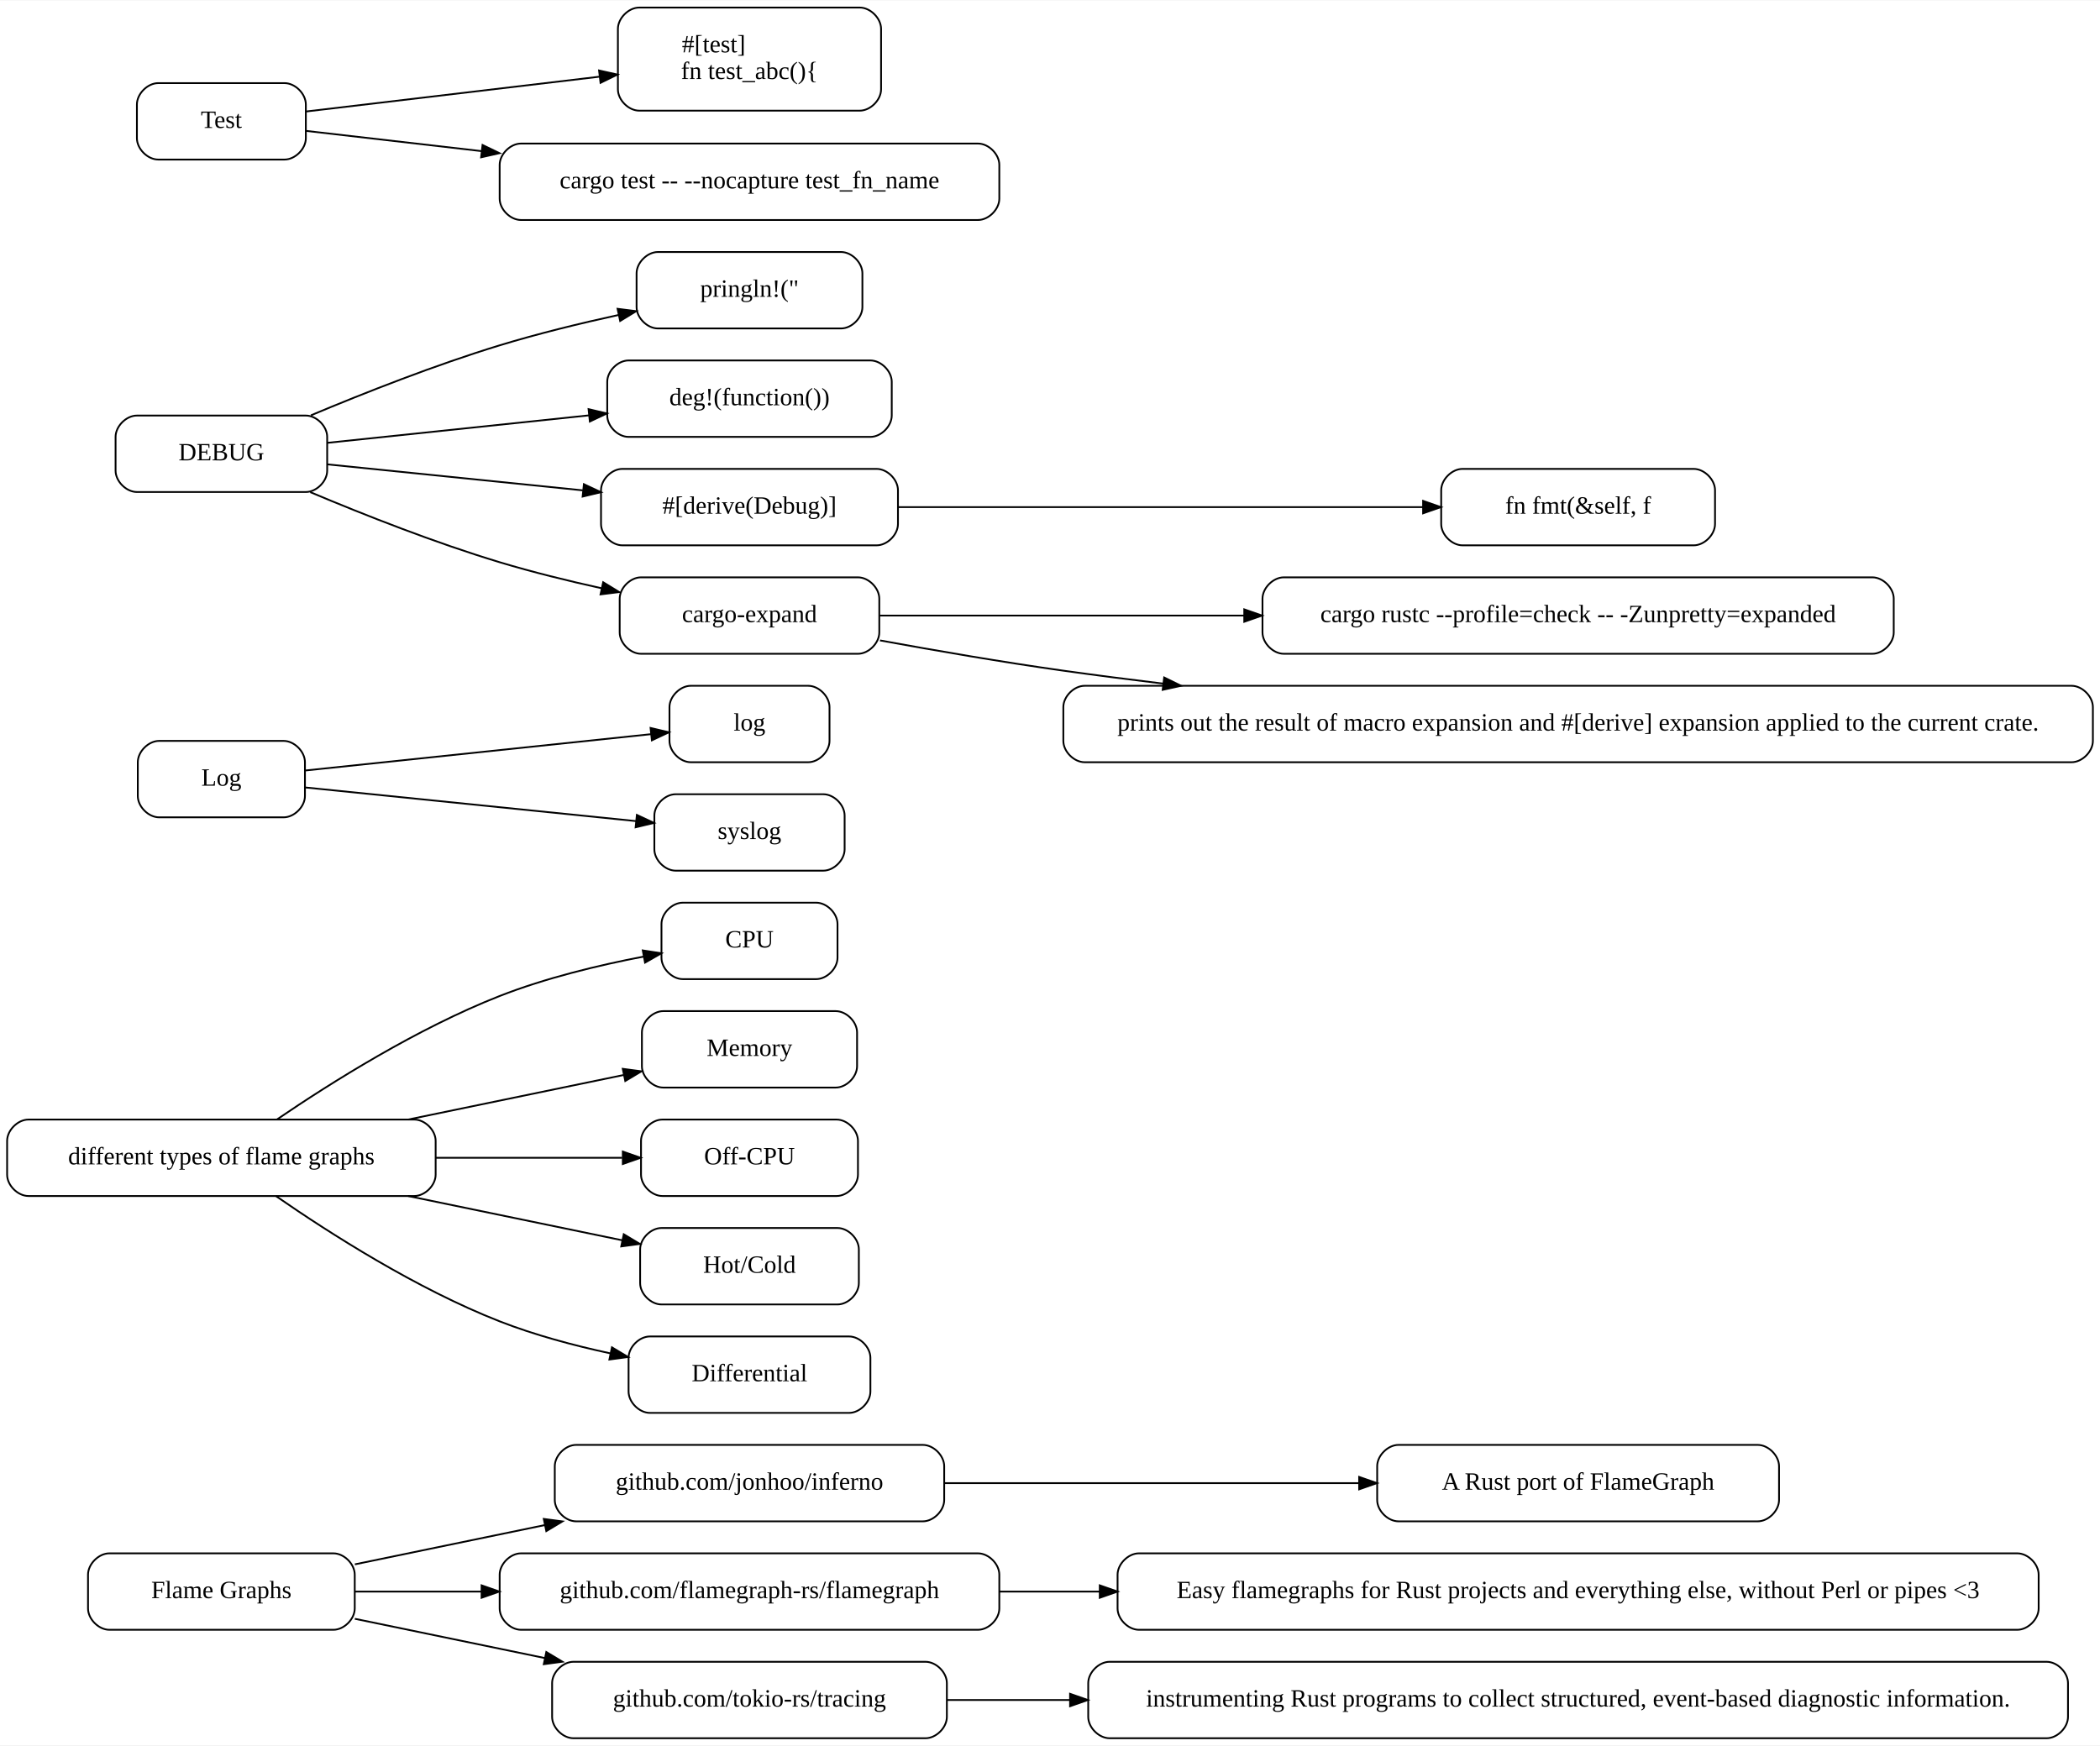
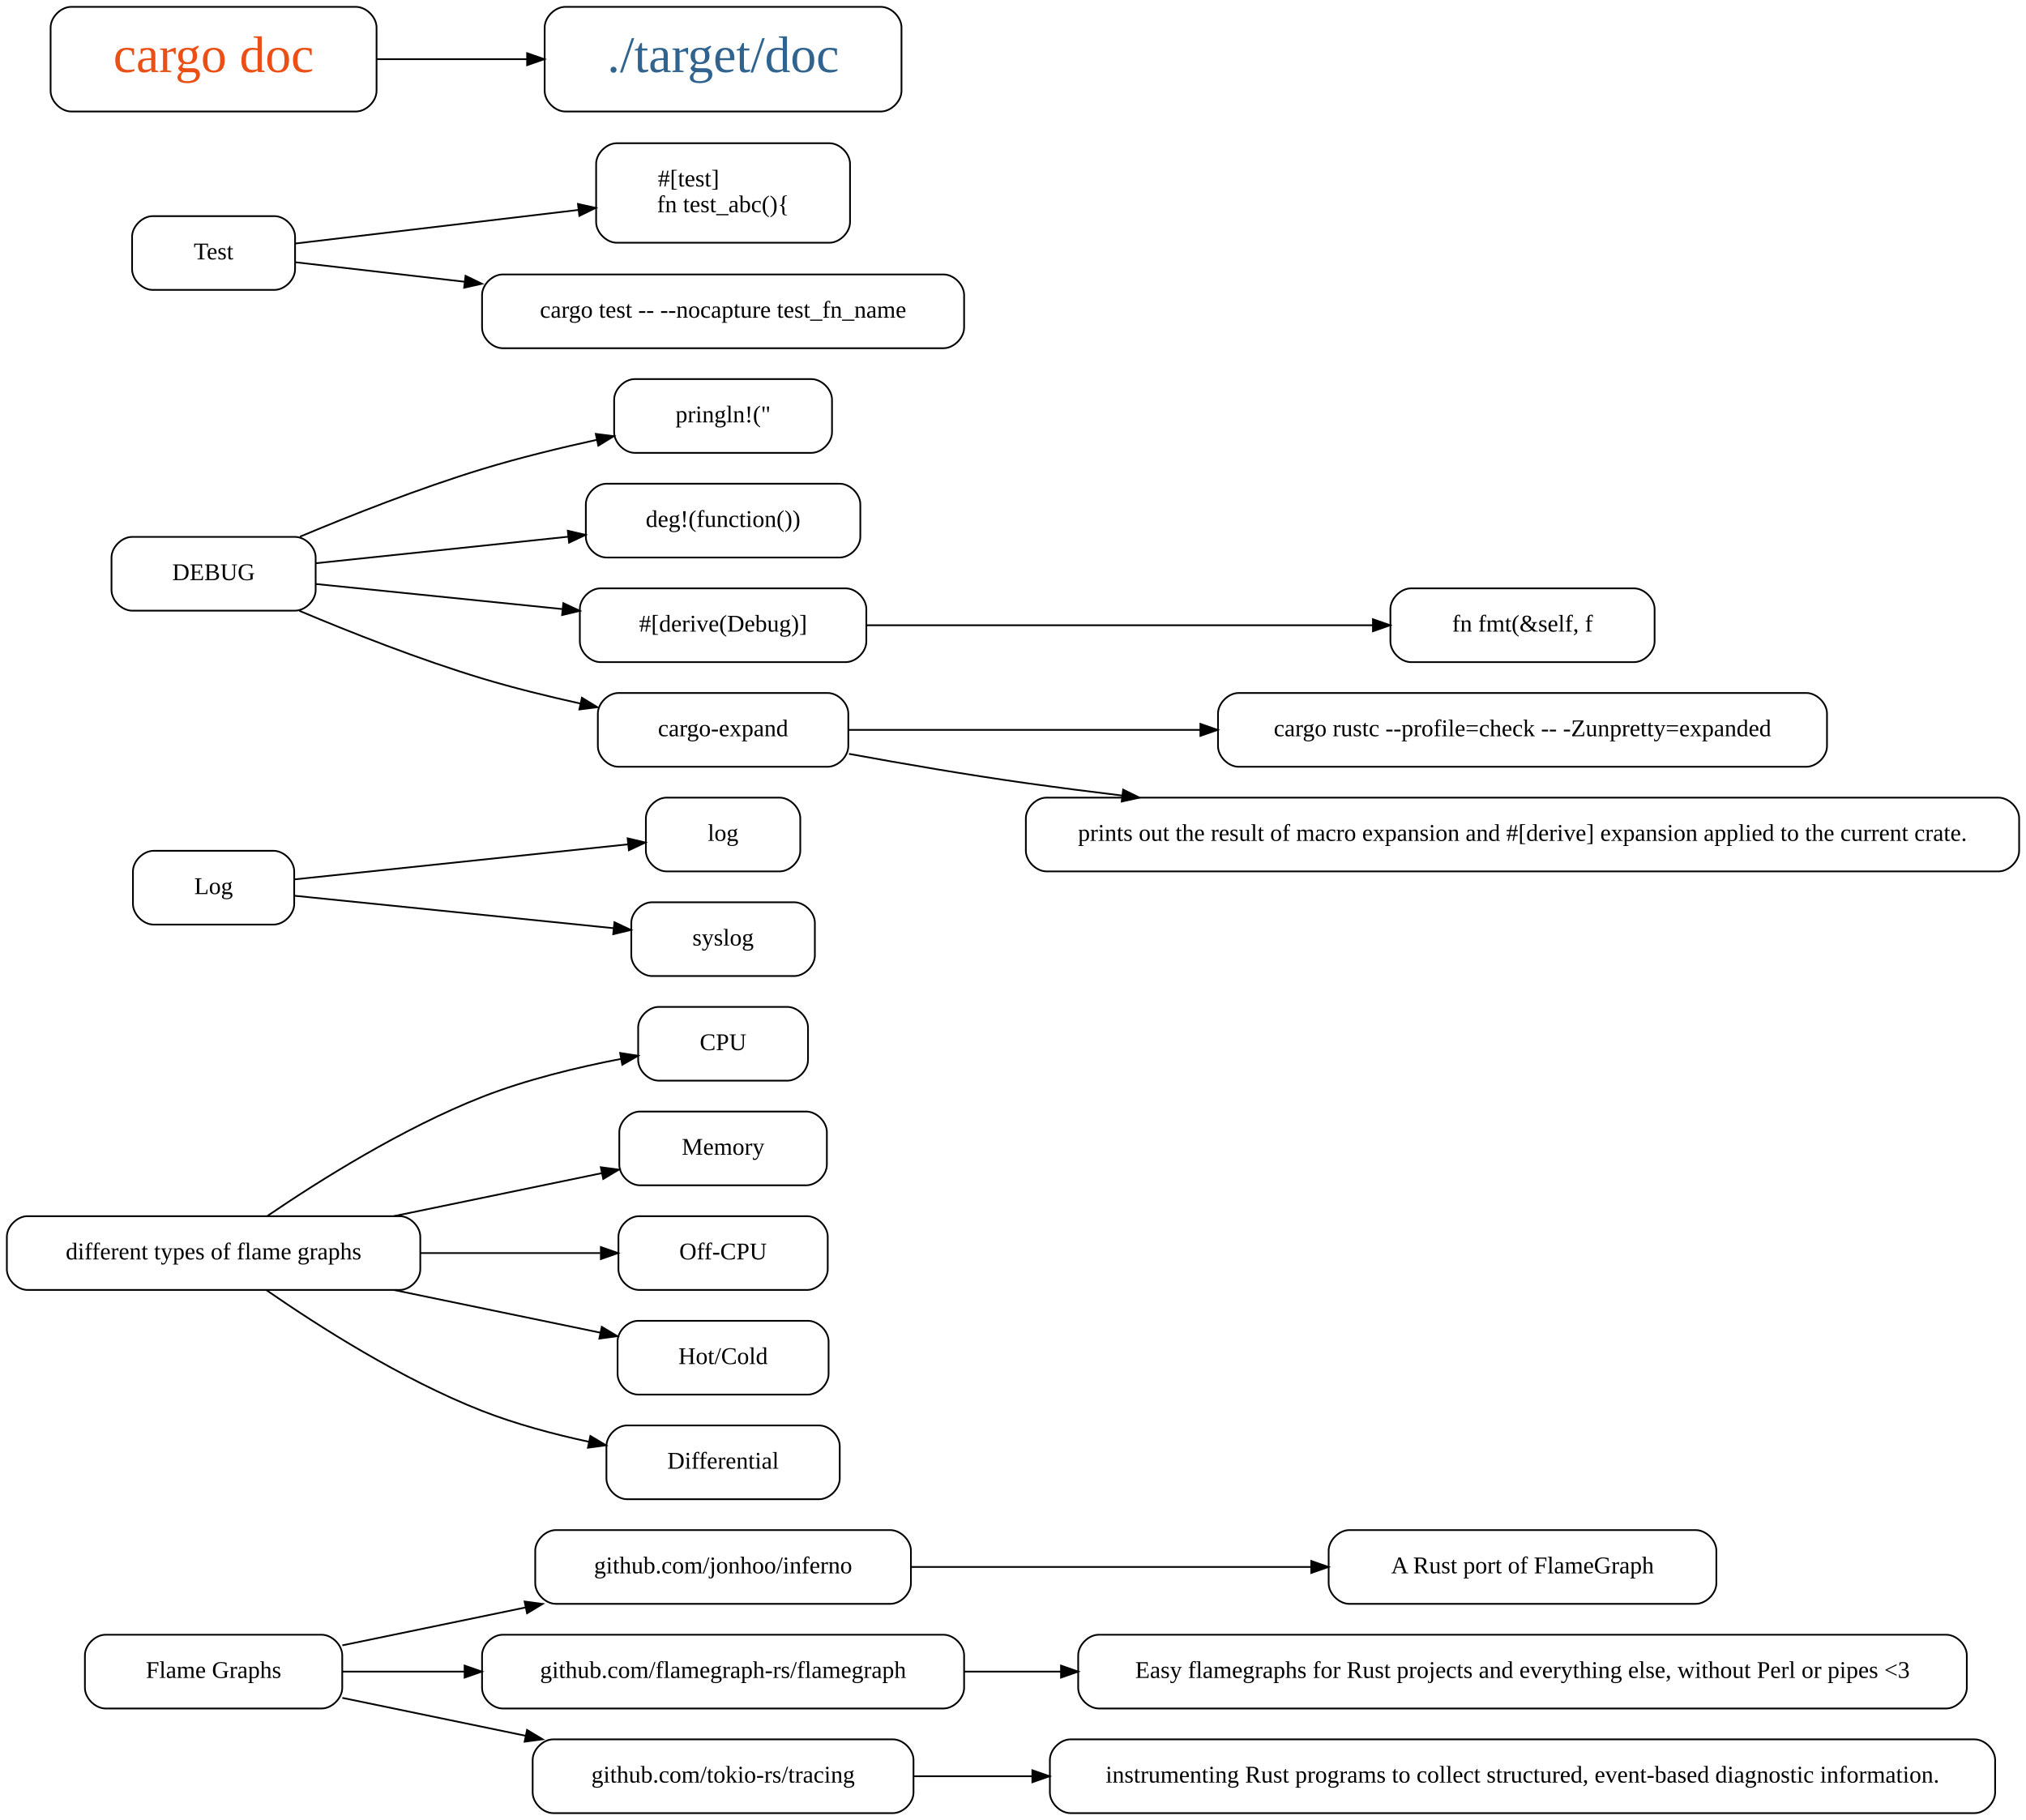
- <svg xmlns="http://www.w3.org/2000/svg" width="1181pt" height="982pt" viewBox="0.00 0.00 1181.00 981.50">
-   <g id="graph0" class="graph" transform="scale(1 1) rotate(0) translate(4 977.5)">
-     <polygon fill="white" stroke="transparent" points="-4,4 -4,-977.5 1177,-977.5 1177,4 -4,4" />
+ <svg xmlns="http://www.w3.org/2000/svg" width="1181pt" height="1061pt" viewBox="0.00 0.00 1181.00 1061.00">
+   <g id="graph0" class="graph" transform="scale(1 1) rotate(0) translate(4 1057)">
+     <polygon fill="white" stroke="transparent" points="-4,4 -4,-1057 1177,-1057 1177,4 -4,4" />
    <g id="node1" class="node">
      <path fill="none" stroke="black" d="M183.5,-104C183.5,-104 57.5,-104 57.5,-104 51.5,-104 45.5,-98 45.5,-92 45.5,-92 45.5,-73 45.5,-73 45.5,-67 51.5,-61 57.5,-61 57.5,-61 183.5,-61 183.5,-61 189.5,-61 195.5,-67 195.5,-73 195.5,-73 195.5,-92 195.5,-92 195.5,-98 189.5,-104 183.5,-104" />
      <text text-anchor="middle" x="120.5" y="-78.8" font-family="Times New Roman,serif" font-size="14.00">Flame Graphs</text>
    </g>
    <g id="node2" class="node">
      <path fill="none" stroke="black" d="M515,-165C515,-165 320,-165 320,-165 314,-165 308,-159 308,-153 308,-153 308,-134 308,-134 308,-128 314,-122 320,-122 320,-122 515,-122 515,-122 521,-122 527,-128 527,-134 527,-134 527,-153 527,-153 527,-159 521,-165 515,-165" />
      <text text-anchor="middle" x="417.5" y="-139.8" font-family="Times New Roman,serif" font-size="14.00">github.com/jonhoo/inferno</text>
    </g>
    <g id="edge1" class="edge">
      <path fill="none" stroke="black" d="M195.56,-97.81C227.85,-104.49 266.45,-112.47 302.29,-119.88" />
      <polygon fill="black" stroke="black" points="301.81,-123.36 312.31,-121.96 303.23,-116.5 301.81,-123.36" />
    </g>
    <g id="node3" class="node">
      <path fill="none" stroke="black" d="M546,-104C546,-104 289,-104 289,-104 283,-104 277,-98 277,-92 277,-92 277,-73 277,-73 277,-67 283,-61 289,-61 289,-61 546,-61 546,-61 552,-61 558,-67 558,-73 558,-73 558,-92 558,-92 558,-98 552,-104 546,-104" />
      <text text-anchor="middle" x="417.5" y="-78.8" font-family="Times New Roman,serif" font-size="14.00">github.com/flamegraph-rs/flamegraph</text>
    </g>
    <g id="edge2" class="edge">
      <path fill="none" stroke="black" d="M195.56,-82.5C217.31,-82.5 241.92,-82.5 266.62,-82.5" />
      <polygon fill="black" stroke="black" points="266.83,-86 276.83,-82.5 266.83,-79 266.83,-86" />
    </g>
    <g id="node4" class="node">
      <path fill="none" stroke="black" d="M516.5,-43C516.5,-43 318.5,-43 318.5,-43 312.5,-43 306.5,-37 306.5,-31 306.5,-31 306.5,-12 306.5,-12 306.5,-6 312.5,0 318.5,0 318.5,0 516.5,0 516.5,0 522.5,0 528.5,-6 528.5,-12 528.5,-12 528.5,-31 528.5,-31 528.5,-37 522.5,-43 516.5,-43" />
      <text text-anchor="middle" x="417.5" y="-17.8" font-family="Times New Roman,serif" font-size="14.00">github.com/tokio-rs/tracing</text>
    </g>
    <g id="edge3" class="edge">
      <path fill="none" stroke="black" d="M195.56,-67.19C227.85,-60.51 266.45,-52.53 302.29,-45.12" />
      <polygon fill="black" stroke="black" points="303.23,-48.5 312.31,-43.04 301.81,-41.64 303.23,-48.5" />
    </g>
    <g id="node6" class="node">
      <path fill="none" stroke="black" d="M984.5,-165C984.5,-165 782.5,-165 782.5,-165 776.5,-165 770.5,-159 770.5,-153 770.5,-153 770.5,-134 770.5,-134 770.5,-128 776.5,-122 782.5,-122 782.5,-122 984.5,-122 984.5,-122 990.5,-122 996.5,-128 996.5,-134 996.5,-134 996.5,-153 996.5,-153 996.5,-159 990.5,-165 984.5,-165" />
      <text text-anchor="middle" x="883.5" y="-139.8" font-family="Times New Roman,serif" font-size="14.00">A Rust port of FlameGraph </text>
    </g>
    <g id="edge5" class="edge">
      <path fill="none" stroke="black" d="M527.29,-143.5C597.13,-143.5 687.96,-143.5 760.28,-143.5" />
      <polygon fill="black" stroke="black" points="760.36,-147 770.36,-143.5 760.36,-140 760.36,-147" />
    </g>
    <g id="node5" class="node">
      <path fill="none" stroke="black" d="M1130.5,-104C1130.5,-104 636.5,-104 636.5,-104 630.5,-104 624.5,-98 624.5,-92 624.5,-92 624.5,-73 624.5,-73 624.5,-67 630.5,-61 636.5,-61 636.5,-61 1130.5,-61 1130.5,-61 1136.5,-61 1142.5,-67 1142.5,-73 1142.5,-73 1142.5,-92 1142.5,-92 1142.5,-98 1136.5,-104 1130.5,-104" />
      <text text-anchor="middle" x="883.5" y="-78.8" font-family="Times New Roman,serif" font-size="14.00">Easy flamegraphs for Rust projects and everything else, without Perl or pipes &lt;3 </text>
    </g>
    <g id="edge4" class="edge">
      <path fill="none" stroke="black" d="M558.03,-82.5C576.1,-82.5 595.06,-82.5 614.37,-82.5" />
      <polygon fill="black" stroke="black" points="614.49,-86 624.49,-82.5 614.49,-79 614.49,-86" />
    </g>
    <g id="node7" class="node">
      <path fill="none" stroke="black" d="M1147,-43C1147,-43 620,-43 620,-43 614,-43 608,-37 608,-31 608,-31 608,-12 608,-12 608,-6 614,0 620,0 620,0 1147,0 1147,0 1153,0 1159,-6 1159,-12 1159,-12 1159,-31 1159,-31 1159,-37 1153,-43 1147,-43" />
      <text text-anchor="middle" x="883.5" y="-17.8" font-family="Times New Roman,serif" font-size="14.00">instrumenting Rust programs to collect structured, event-based diagnostic information. </text>
    </g>
    <g id="edge6" class="edge">
      <path fill="none" stroke="black" d="M528.76,-21.5C550.19,-21.5 573.56,-21.5 597.74,-21.5" />
      <polygon fill="black" stroke="black" points="597.78,-25 607.78,-21.5 597.78,-18 597.78,-25" />
    </g>
    <g id="node8" class="node">
      <path fill="none" stroke="black" d="M229,-348C229,-348 12,-348 12,-348 6,-348 0,-342 0,-336 0,-336 0,-317 0,-317 0,-311 6,-305 12,-305 12,-305 229,-305 229,-305 235,-305 241,-311 241,-317 241,-317 241,-336 241,-336 241,-342 235,-348 229,-348" />
      <text text-anchor="middle" x="120.5" y="-322.8" font-family="Times New Roman,serif" font-size="14.00">different types of flame graphs</text>
    </g>
    <g id="node9" class="node">
      <path fill="none" stroke="black" d="M455,-470C455,-470 380,-470 380,-470 374,-470 368,-464 368,-458 368,-458 368,-439 368,-439 368,-433 374,-427 380,-427 380,-427 455,-427 455,-427 461,-427 467,-433 467,-439 467,-439 467,-458 467,-458 467,-464 461,-470 455,-470" />
      <text text-anchor="middle" x="417.5" y="-444.8" font-family="Times New Roman,serif" font-size="14.00">CPU</text>
    </g>
    <g id="edge7" class="edge">
      <path fill="none" stroke="black" d="M151.9,-348.16C182.24,-368.82 230.85,-399.38 277,-417.5 302.79,-427.62 332.63,-434.81 358.07,-439.7" />
      <polygon fill="black" stroke="black" points="357.48,-443.15 367.95,-441.53 358.75,-436.27 357.48,-443.15" />
    </g>
    <g id="node10" class="node">
      <path fill="none" stroke="black" d="M466,-409C466,-409 369,-409 369,-409 363,-409 357,-403 357,-397 357,-397 357,-378 357,-378 357,-372 363,-366 369,-366 369,-366 466,-366 466,-366 472,-366 478,-372 478,-378 478,-378 478,-397 478,-397 478,-403 472,-409 466,-409" />
      <text text-anchor="middle" x="417.5" y="-383.8" font-family="Times New Roman,serif" font-size="14.00">Memory</text>
    </g>
    <g id="edge8" class="edge">
      <path fill="none" stroke="black" d="M225.51,-348.01C265.69,-356.32 310.6,-365.6 346.77,-373.08" />
      <polygon fill="black" stroke="black" points="346.23,-376.54 356.73,-375.14 347.64,-369.69 346.23,-376.54" />
    </g>
    <g id="node11" class="node">
      <path fill="none" stroke="black" d="M466.5,-348C466.5,-348 368.5,-348 368.5,-348 362.5,-348 356.5,-342 356.5,-336 356.5,-336 356.5,-317 356.5,-317 356.5,-311 362.5,-305 368.5,-305 368.5,-305 466.5,-305 466.5,-305 472.5,-305 478.5,-311 478.5,-317 478.5,-317 478.5,-336 478.5,-336 478.5,-342 472.5,-348 466.5,-348" />
      <text text-anchor="middle" x="417.5" y="-322.8" font-family="Times New Roman,serif" font-size="14.00">Off-CPU</text>
    </g>
    <g id="edge9" class="edge">
      <path fill="none" stroke="black" d="M241.06,-326.5C276.65,-326.5 314.49,-326.5 345.88,-326.5" />
      <polygon fill="black" stroke="black" points="346.26,-330 356.26,-326.5 346.26,-323 346.26,-330" />
    </g>
    <g id="node12" class="node">
      <path fill="none" stroke="black" d="M467,-287C467,-287 368,-287 368,-287 362,-287 356,-281 356,-275 356,-275 356,-256 356,-256 356,-250 362,-244 368,-244 368,-244 467,-244 467,-244 473,-244 479,-250 479,-256 479,-256 479,-275 479,-275 479,-281 473,-287 467,-287" />
      <text text-anchor="middle" x="417.5" y="-261.8" font-family="Times New Roman,serif" font-size="14.00">Hot/Cold</text>
    </g>
    <g id="edge10" class="edge">
      <path fill="none" stroke="black" d="M225.51,-304.99C265.38,-296.75 309.92,-287.54 345.95,-280.09" />
      <polygon fill="black" stroke="black" points="346.79,-283.49 355.87,-278.04 345.37,-276.63 346.79,-283.49" />
    </g>
    <g id="node13" class="node">
      <path fill="none" stroke="black" d="M473.5,-226C473.5,-226 361.5,-226 361.5,-226 355.5,-226 349.5,-220 349.5,-214 349.5,-214 349.5,-195 349.5,-195 349.5,-189 355.5,-183 361.5,-183 361.5,-183 473.5,-183 473.5,-183 479.5,-183 485.5,-189 485.5,-195 485.5,-195 485.5,-214 485.5,-214 485.5,-220 479.5,-226 473.5,-226" />
      <text text-anchor="middle" x="417.5" y="-200.8" font-family="Times New Roman,serif" font-size="14.00">Differential</text>
    </g>
    <g id="edge11" class="edge">
      <path fill="none" stroke="black" d="M151.27,-304.91C181.51,-283.96 230.41,-252.73 277,-234.5 296.63,-226.82 318.62,-220.93 339.23,-216.49" />
      <polygon fill="black" stroke="black" points="340.14,-219.88 349.22,-214.43 338.72,-213.02 340.14,-219.88" />
    </g>
    <g id="node14" class="node">
      <path fill="none" stroke="black" d="M155.5,-561C155.5,-561 85.5,-561 85.5,-561 79.5,-561 73.5,-555 73.5,-549 73.5,-549 73.5,-530 73.5,-530 73.5,-524 79.5,-518 85.5,-518 85.5,-518 155.5,-518 155.5,-518 161.5,-518 167.5,-524 167.5,-530 167.5,-530 167.5,-549 167.5,-549 167.5,-555 161.5,-561 155.5,-561" />
      <text text-anchor="middle" x="120.5" y="-535.8" font-family="Times New Roman,serif" font-size="14.00">Log</text>
    </g>
    <g id="node15" class="node">
      <path fill="none" stroke="black" d="M450.5,-592C450.5,-592 384.5,-592 384.5,-592 378.5,-592 372.5,-586 372.5,-580 372.5,-580 372.5,-561 372.5,-561 372.5,-555 378.5,-549 384.5,-549 384.5,-549 450.5,-549 450.5,-549 456.5,-549 462.5,-555 462.5,-561 462.5,-561 462.5,-580 462.5,-580 462.5,-586 456.5,-592 450.5,-592" />
      <text text-anchor="middle" x="417.5" y="-566.8" font-family="Times New Roman,serif" font-size="14.00">log</text>
    </g>
    <g id="edge12" class="edge">
      <path fill="none" stroke="black" d="M167.59,-544.34C220.22,-549.87 306.24,-558.91 362.11,-564.78" />
      <polygon fill="black" stroke="black" points="361.86,-568.28 372.18,-565.84 362.6,-561.32 361.86,-568.28" />
    </g>
    <g id="node16" class="node">
      <path fill="none" stroke="black" d="M459,-531C459,-531 376,-531 376,-531 370,-531 364,-525 364,-519 364,-519 364,-500 364,-500 364,-494 370,-488 376,-488 376,-488 459,-488 459,-488 465,-488 471,-494 471,-500 471,-500 471,-519 471,-519 471,-525 465,-531 459,-531" />
      <text text-anchor="middle" x="417.5" y="-505.8" font-family="Times New Roman,serif" font-size="14.00">syslog</text>
    </g>
    <g id="edge13" class="edge">
      <path fill="none" stroke="black" d="M167.59,-534.81C217.63,-529.72 297.85,-521.57 353.64,-515.89" />
      <polygon fill="black" stroke="black" points="354.17,-519.36 363.76,-514.86 353.46,-512.39 354.17,-519.36" />
    </g>
    <g id="node17" class="node">
      <path fill="none" stroke="black" d="M168,-744C168,-744 73,-744 73,-744 67,-744 61,-738 61,-732 61,-732 61,-713 61,-713 61,-707 67,-701 73,-701 73,-701 168,-701 168,-701 174,-701 180,-707 180,-713 180,-713 180,-732 180,-732 180,-738 174,-744 168,-744" />
      <text text-anchor="middle" x="120.5" y="-718.8" font-family="Times New Roman,serif" font-size="14.00">DEBUG</text>
    </g>
    <g id="node18" class="node">
      <path fill="none" stroke="black" d="M469,-836C469,-836 366,-836 366,-836 360,-836 354,-830 354,-824 354,-824 354,-805 354,-805 354,-799 360,-793 366,-793 366,-793 469,-793 469,-793 475,-793 481,-799 481,-805 481,-805 481,-824 481,-824 481,-830 475,-836 469,-836" />
      <text text-anchor="middle" x="417.5" y="-810.8" font-family="Times New Roman,serif" font-size="14.00">pringln!("</text>
    </g>
    <g id="edge14" class="edge">
      <path fill="none" stroke="black" d="M170.88,-744.14C201.1,-756.82 240.8,-772.45 277,-783.5 298.5,-790.06 322.26,-795.86 343.99,-800.62" />
      <polygon fill="black" stroke="black" points="343.3,-804.05 353.81,-802.73 344.77,-797.21 343.3,-804.05" />
    </g>
    <g id="node19" class="node">
      <path fill="none" stroke="black" d="M485.5,-775C485.5,-775 349.5,-775 349.5,-775 343.5,-775 337.5,-769 337.5,-763 337.5,-763 337.5,-744 337.5,-744 337.5,-738 343.5,-732 349.5,-732 349.5,-732 485.5,-732 485.5,-732 491.5,-732 497.5,-738 497.5,-744 497.5,-744 497.5,-763 497.5,-763 497.5,-769 491.5,-775 485.5,-775" />
      <text text-anchor="middle" x="417.5" y="-749.8" font-family="Times New Roman,serif" font-size="14.00">deg!(function())</text>
    </g>
    <g id="edge15" class="edge">
      <path fill="none" stroke="black" d="M180.14,-728.66C222.18,-733.08 279.57,-739.11 327.28,-744.12" />
      <polygon fill="black" stroke="black" points="326.99,-747.61 337.3,-745.18 327.72,-740.65 326.99,-747.61" />
    </g>
    <g id="node20" class="node">
      <path fill="none" stroke="black" d="M489,-714C489,-714 346,-714 346,-714 340,-714 334,-708 334,-702 334,-702 334,-683 334,-683 334,-677 340,-671 346,-671 346,-671 489,-671 489,-671 495,-671 501,-677 501,-683 501,-683 501,-702 501,-702 501,-708 495,-714 489,-714" />
      <text text-anchor="middle" x="417.5" y="-688.8" font-family="Times New Roman,serif" font-size="14.00">#[derive(Debug)]</text>
    </g>
    <g id="edge16" class="edge">
      <path fill="none" stroke="black" d="M180.14,-716.54C221.15,-712.37 276.78,-706.71 323.77,-701.93" />
      <polygon fill="black" stroke="black" points="324.37,-705.39 333.96,-700.89 323.66,-698.42 324.37,-705.39" />
    </g>
    <g id="node22" class="node">
      <path fill="none" stroke="black" d="M478.5,-653C478.5,-653 356.5,-653 356.5,-653 350.5,-653 344.5,-647 344.5,-641 344.5,-641 344.5,-622 344.5,-622 344.5,-616 350.5,-610 356.5,-610 356.5,-610 478.5,-610 478.5,-610 484.5,-610 490.5,-616 490.5,-622 490.5,-622 490.5,-641 490.5,-641 490.5,-647 484.5,-653 478.5,-653" />
      <text text-anchor="middle" x="417.5" y="-627.8" font-family="Times New Roman,serif" font-size="14.00">cargo-expand</text>
    </g>
    <g id="edge18" class="edge">
      <path fill="none" stroke="black" d="M170.5,-700.92C200.76,-688.18 240.63,-672.47 277,-661.5 295.38,-655.96 315.41,-651.02 334.42,-646.83" />
      <polygon fill="black" stroke="black" points="335.21,-650.24 344.25,-644.71 333.73,-643.4 335.21,-650.24" />
    </g>
    <g id="node21" class="node">
      <path fill="none" stroke="black" d="M948.5,-714C948.5,-714 818.5,-714 818.5,-714 812.5,-714 806.5,-708 806.5,-702 806.5,-702 806.5,-683 806.5,-683 806.5,-677 812.5,-671 818.5,-671 818.5,-671 948.5,-671 948.5,-671 954.5,-671 960.5,-677 960.5,-683 960.5,-683 960.5,-702 960.5,-702 960.5,-708 954.5,-714 948.5,-714" />
      <text text-anchor="middle" x="883.5" y="-688.8" font-family="Times New Roman,serif" font-size="14.00">fn fmt(&amp;self, f</text>
    </g>
    <g id="edge17" class="edge">
      <path fill="none" stroke="black" d="M501.19,-692.5C584.31,-692.5 711.89,-692.5 796.26,-692.5" />
      <polygon fill="black" stroke="black" points="796.32,-696 806.32,-692.5 796.32,-689 796.32,-696" />
    </g>
    <g id="node23" class="node">
      <path fill="none" stroke="black" d="M1049,-653C1049,-653 718,-653 718,-653 712,-653 706,-647 706,-641 706,-641 706,-622 706,-622 706,-616 712,-610 718,-610 718,-610 1049,-610 1049,-610 1055,-610 1061,-616 1061,-622 1061,-622 1061,-641 1061,-641 1061,-647 1055,-653 1049,-653" />
      <text text-anchor="middle" x="883.5" y="-627.8" font-family="Times New Roman,serif" font-size="14.00">cargo rustc --profile=check -- -Zunpretty=expanded</text>
    </g>
    <g id="edge19" class="edge">
      <path fill="none" stroke="black" d="M490.75,-631.5C545.6,-631.5 623.63,-631.5 695.62,-631.5" />
      <polygon fill="black" stroke="black" points="695.74,-635 705.74,-631.5 695.74,-628 695.74,-635" />
    </g>
    <g id="node24" class="node">
      <path fill="none" stroke="black" d="M1161,-592C1161,-592 606,-592 606,-592 600,-592 594,-586 594,-580 594,-580 594,-561 594,-561 594,-555 600,-549 606,-549 606,-549 1161,-549 1161,-549 1167,-549 1173,-555 1173,-561 1173,-561 1173,-580 1173,-580 1173,-586 1167,-592 1161,-592" />
      <text text-anchor="middle" x="883.5" y="-566.8" font-family="Times New Roman,serif" font-size="14.00">prints out the result of macro expansion and #[derive] expansion applied to the current crate.</text>
    </g>
    <g id="edge20" class="edge">
      <path fill="none" stroke="black" d="M490.89,-617.52C522.48,-611.73 559.99,-605.27 594,-600.5 612.26,-597.94 631.2,-595.5 650.25,-593.2" />
      <polygon fill="black" stroke="black" points="650.71,-596.67 660.22,-592 649.87,-589.72 650.71,-596.67" />
    </g>
    <g id="node25" class="node">
      <path fill="none" stroke="black" d="M156,-931C156,-931 85,-931 85,-931 79,-931 73,-925 73,-919 73,-919 73,-900 73,-900 73,-894 79,-888 85,-888 85,-888 156,-888 156,-888 162,-888 168,-894 168,-900 168,-900 168,-919 168,-919 168,-925 162,-931 156,-931" />
      <text text-anchor="middle" x="120.5" y="-905.8" font-family="Times New Roman,serif" font-size="14.00">Test</text>
    </g>
    <g id="node26" class="node">
      <path fill="none" stroke="black" d="M479.5,-973.5C479.5,-973.5 355.5,-973.5 355.5,-973.5 349.5,-973.5 343.5,-967.5 343.5,-961.5 343.5,-961.5 343.5,-927.5 343.5,-927.5 343.5,-921.5 349.5,-915.5 355.5,-915.5 355.5,-915.5 479.5,-915.5 479.5,-915.5 485.5,-915.5 491.5,-921.5 491.5,-927.5 491.5,-927.5 491.5,-961.5 491.5,-961.5 491.5,-967.5 485.5,-973.5 479.5,-973.5" />
      <text text-anchor="start" x="379.5" y="-948.3" font-family="Times New Roman,serif" font-size="14.00">#[test]</text>
      <text text-anchor="middle" x="417.5" y="-933.3" font-family="Times New Roman,serif" font-size="14.00">fn test_abc(){</text>
    </g>
    <g id="edge21" class="edge">
      <path fill="none" stroke="black" d="M168.24,-915.05C212.43,-920.29 279.72,-928.27 333.11,-934.61" />
      <polygon fill="black" stroke="black" points="332.9,-938.11 343.24,-935.81 333.73,-931.15 332.9,-938.11" />
    </g>
    <g id="node27" class="node">
      <path fill="none" stroke="black" d="M546,-897C546,-897 289,-897 289,-897 283,-897 277,-891 277,-885 277,-885 277,-866 277,-866 277,-860 283,-854 289,-854 289,-854 546,-854 546,-854 552,-854 558,-860 558,-866 558,-866 558,-885 558,-885 558,-891 552,-897 546,-897" />
      <text text-anchor="middle" x="417.5" y="-871.8" font-family="Times New Roman,serif" font-size="14.00">cargo test -- --nocapture test_fn_name</text>
    </g>
    <g id="edge22" class="edge">
      <path fill="none" stroke="black" d="M168.24,-904.11C195.27,-901 230.94,-896.89 266.79,-892.75" />
      <polygon fill="black" stroke="black" points="267.37,-896.21 276.9,-891.59 266.56,-889.26 267.37,-896.21" />
    </g>
+     <g id="node28" class="node">
+       <path fill="none" stroke="black" d="M203.5,-1053C203.5,-1053 37.5,-1053 37.5,-1053 31.5,-1053 25.5,-1047 25.5,-1041 25.5,-1041 25.5,-1004 25.5,-1004 25.5,-998 31.5,-992 37.5,-992 37.5,-992 203.5,-992 203.5,-992 209.5,-992 215.5,-998 215.5,-1004 215.5,-1004 215.5,-1041 215.5,-1041 215.5,-1047 209.5,-1053 203.5,-1053" />
+       <text text-anchor="middle" x="120.5" y="-1015" font-family="Times New Roman,serif" font-size="30.00" fill="#ea4f16">cargo doc</text>
+     </g>
+     <g id="node29" class="node">
+       <path fill="none" stroke="black" d="M509.5,-1053C509.5,-1053 325.5,-1053 325.5,-1053 319.5,-1053 313.5,-1047 313.5,-1041 313.5,-1041 313.5,-1004 313.5,-1004 313.5,-998 319.5,-992 325.5,-992 325.5,-992 509.5,-992 509.5,-992 515.5,-992 521.5,-998 521.5,-1004 521.5,-1004 521.5,-1041 521.5,-1041 521.5,-1047 515.5,-1053 509.5,-1053" />
+       <text text-anchor="middle" x="417.5" y="-1015" font-family="Times New Roman,serif" font-size="30.00" fill="#30638e">./target/doc</text>
+     </g>
+     <g id="edge23" class="edge">
+       <path fill="none" stroke="black" d="M215.65,-1022.5C243.48,-1022.5 274.24,-1022.5 303.14,-1022.5" />
+       <polygon fill="black" stroke="black" points="303.28,-1026 313.28,-1022.5 303.28,-1019 303.28,-1026" />
+     </g>
  </g>
</svg>
